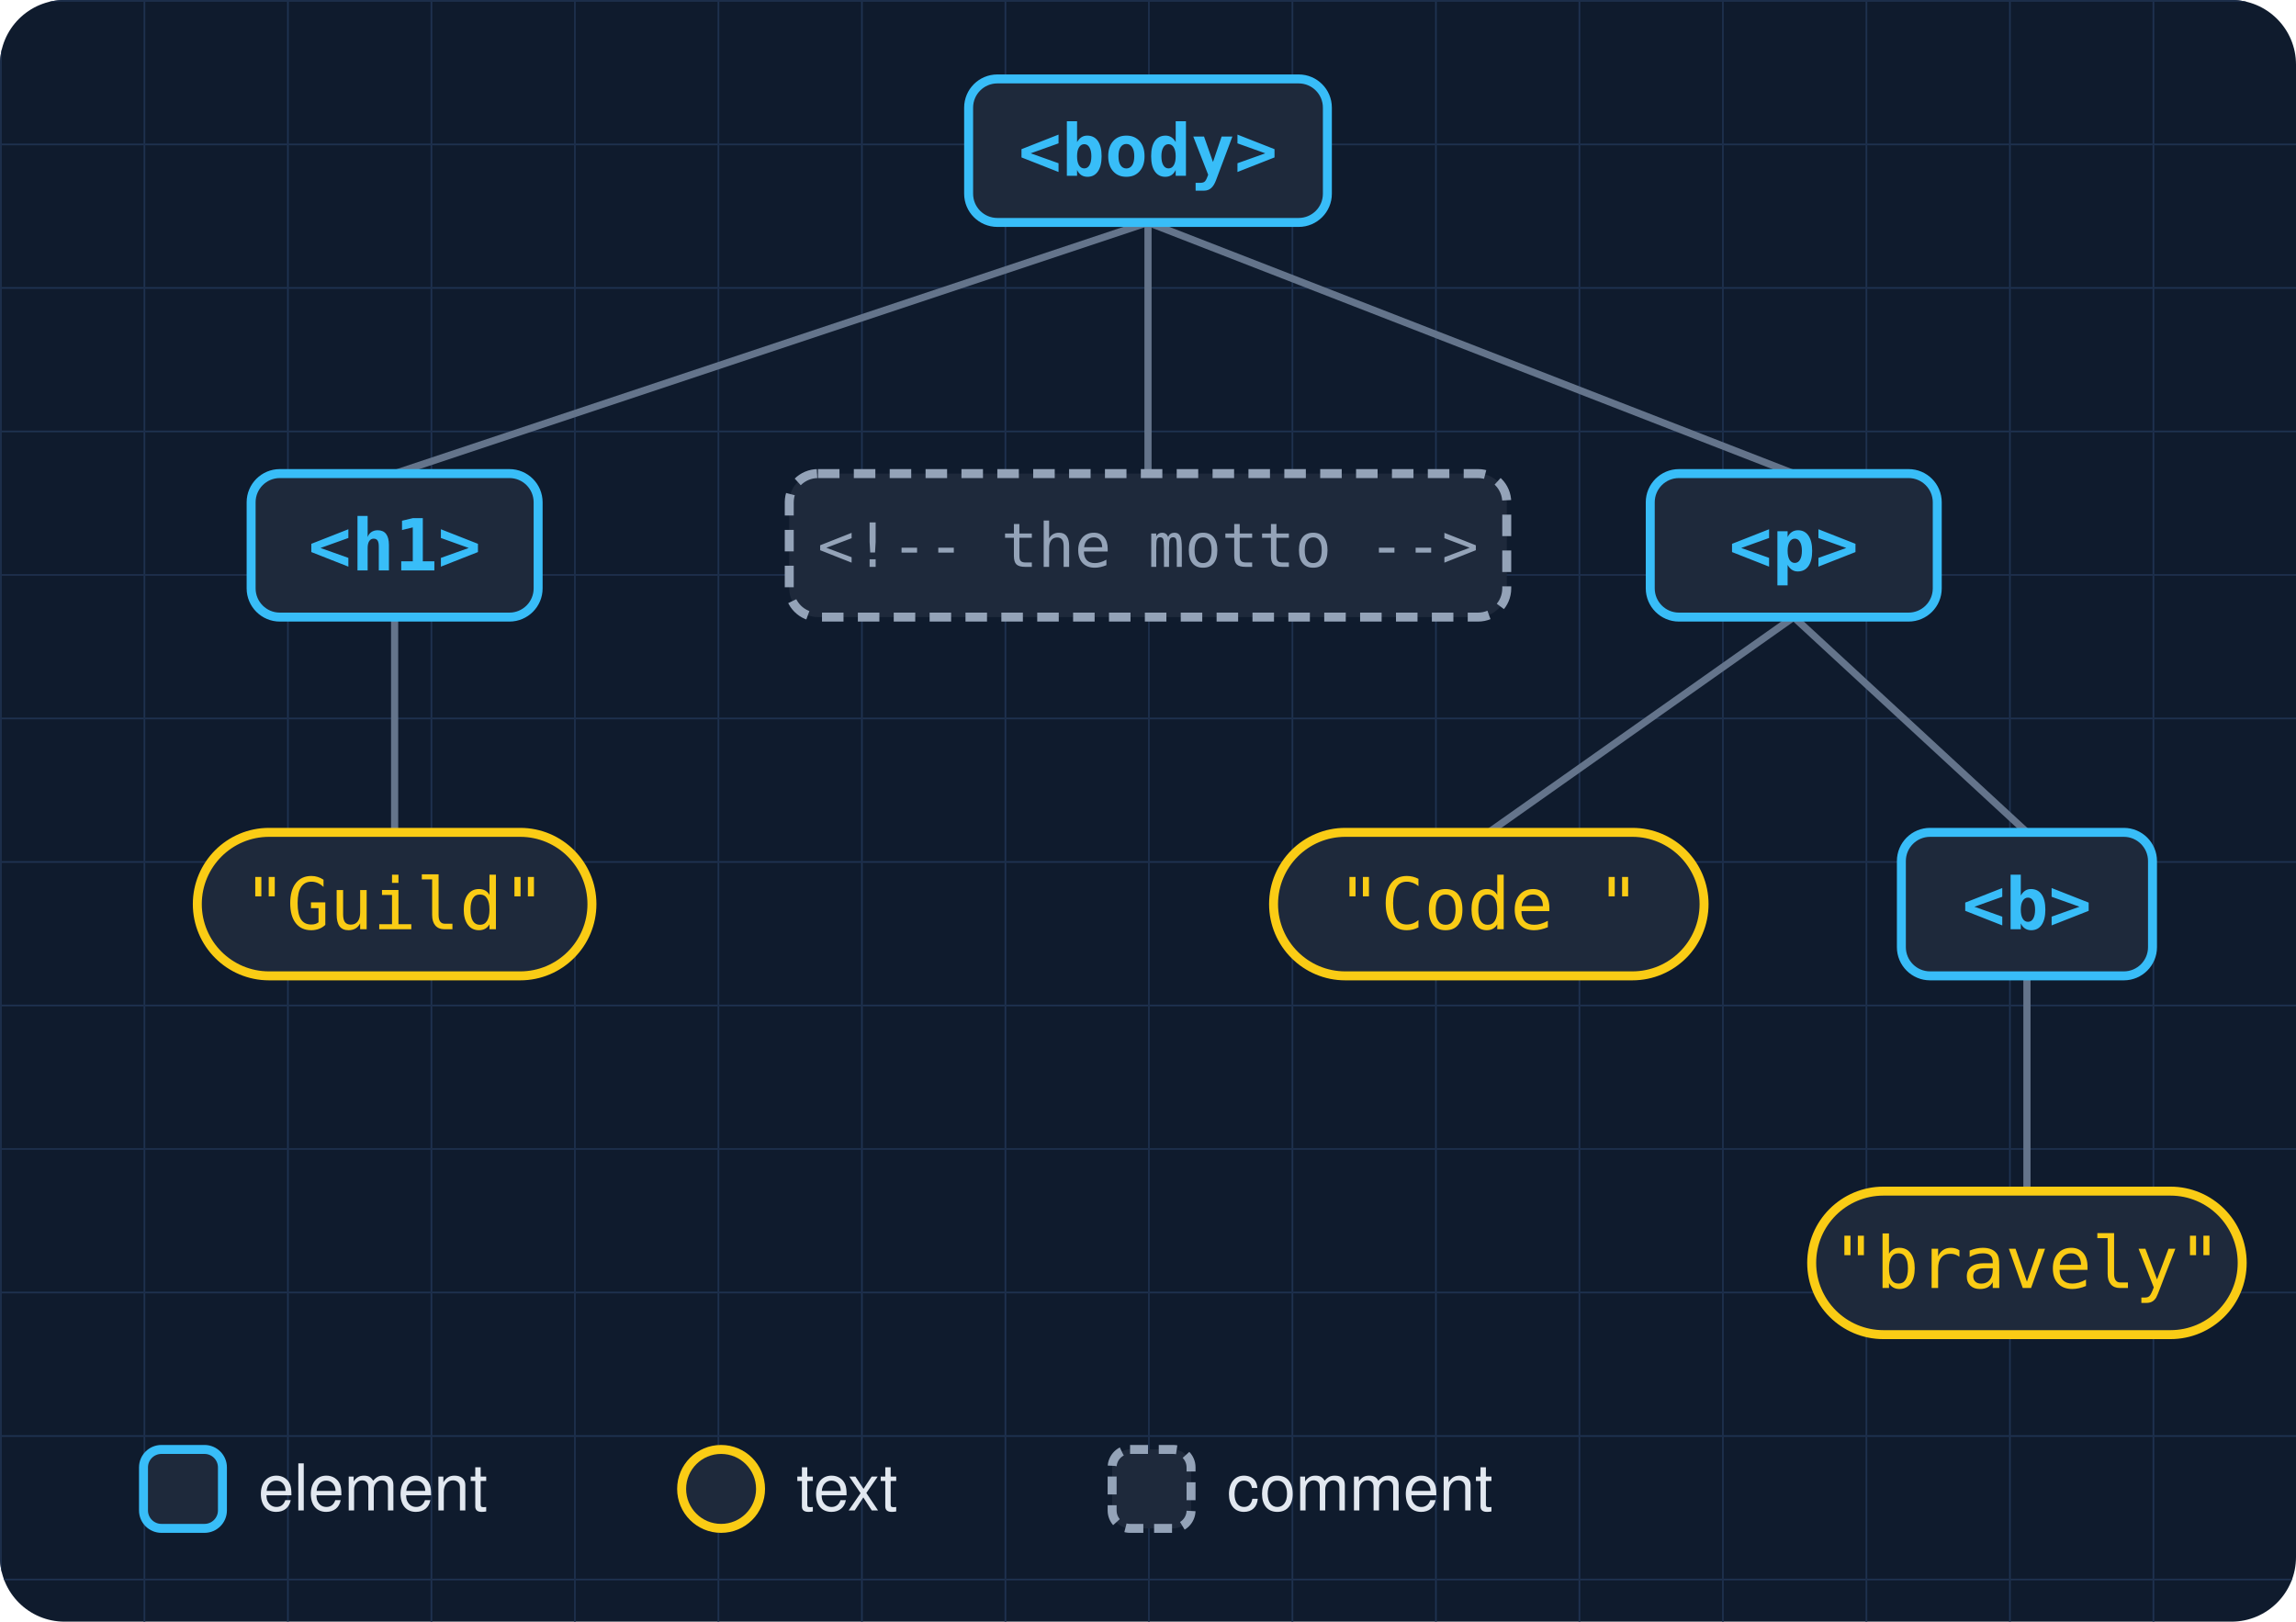
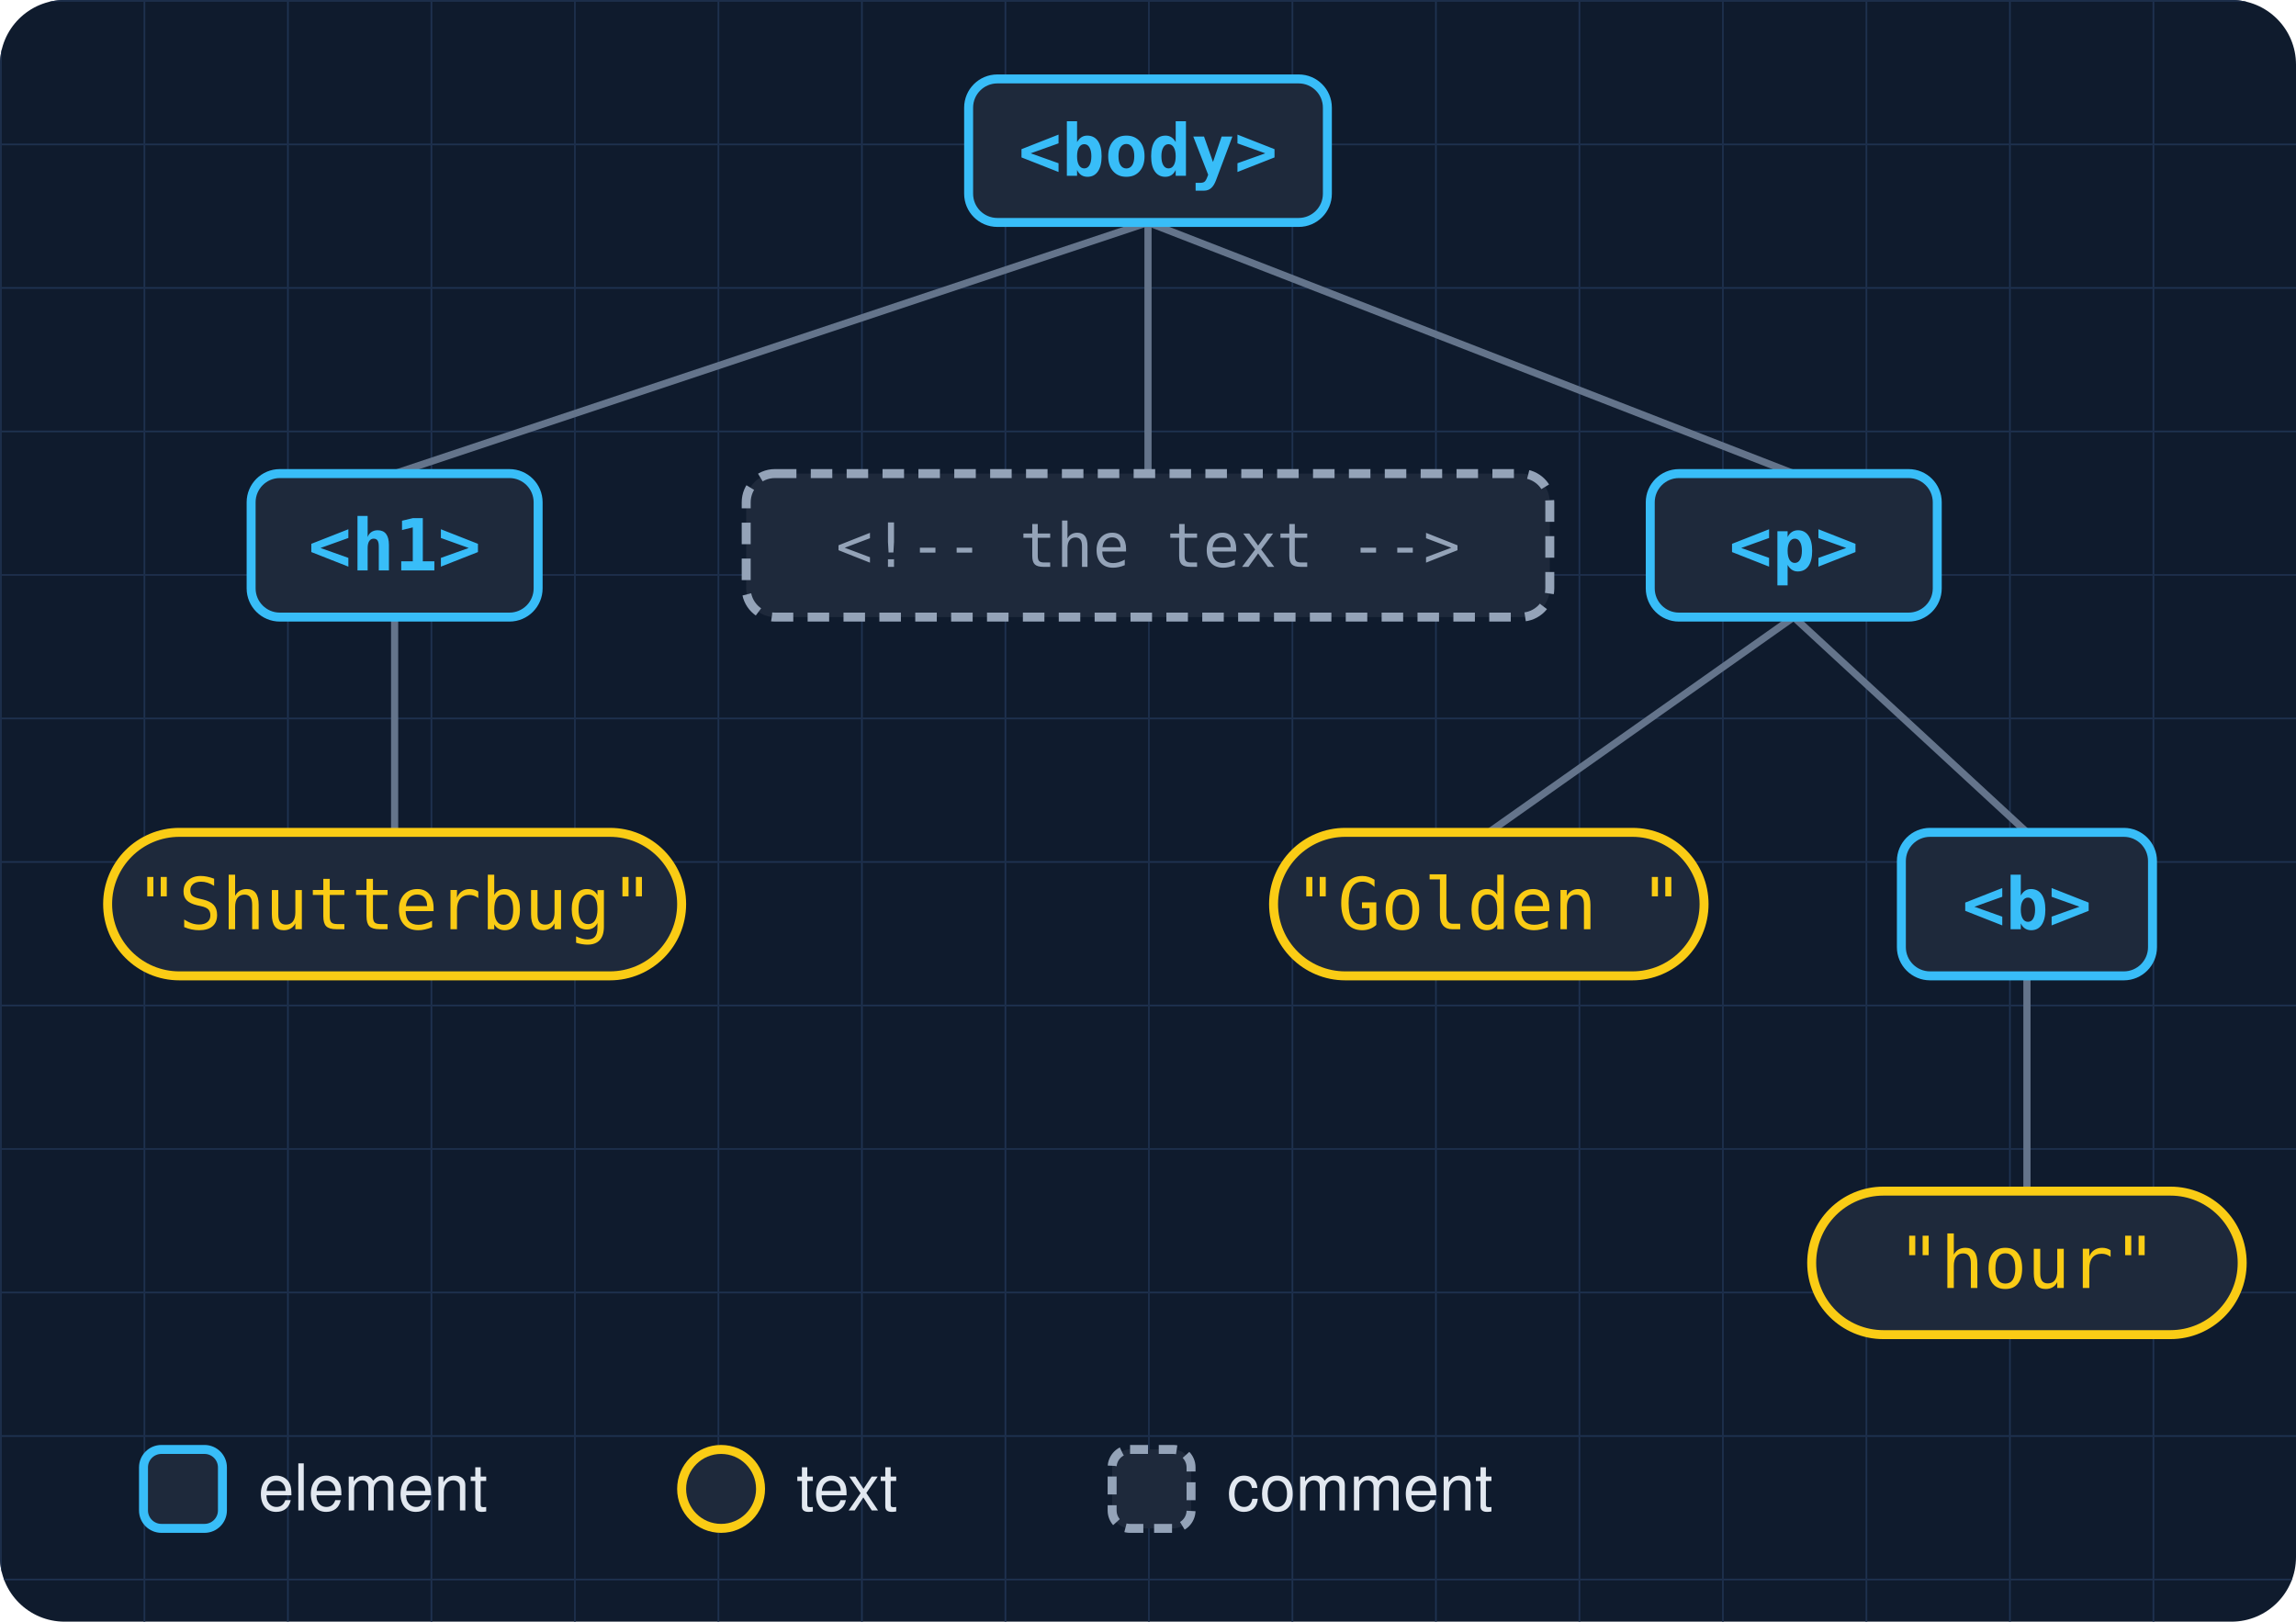
<svg xmlns="http://www.w3.org/2000/svg" viewBox="0 0 640 452" font-family="-apple-system, 'Segoe UI', Helvetica, Arial, sans-serif">
  <defs>
    <pattern id="grid" width="40" height="40" patternUnits="userSpaceOnUse">
      <path d="M40 0 H0 V40" fill="none" stroke="#1c2e4a" stroke-width="1" />
    </pattern>
  </defs>
  <rect width="640" height="452" rx="18" fill="#0f1b2d" />
  <rect width="640" height="452" rx="18" fill="url(#grid)" />
  <g stroke="#64748b" stroke-width="2" fill="none">
    <path d="M320 62 L110 132" />
    <path d="M320 62 L320 132" />
    <path d="M320 62 L500 132" />
    <path d="M110 172 L110 232" />
    <path d="M500 172 L415 232" />
    <path d="M500 172 L565 232" />
    <path d="M565 272 L565 332" />
  </g>
  <g fill="#1e293b" stroke="#38bdf8" stroke-width="2.5">
    <rect x="270" y="22" width="100" height="40" rx="8" />
    <rect x="70" y="132" width="80" height="40" rx="8" />
    <rect x="460" y="132" width="80" height="40" rx="8" />
    <rect x="530" y="232" width="70" height="40" rx="8" />
  </g>
  <g font-family="ui-monospace, 'SF Mono', Menlo, Consolas, monospace" font-size="20" font-weight="bold" fill="#38bdf8" text-anchor="middle">
    <text x="320" y="49">&lt;body&gt;</text>
    <text x="110" y="159">&lt;h1&gt;</text>
    <text x="500" y="159">&lt;p&gt;</text>
    <text x="565" y="259">&lt;b&gt;</text>
  </g>
  <g fill="#1e293b" stroke="#facc15" stroke-width="2.5">
-     <rect x="55" y="232" width="110" height="40" rx="20" />
+     <rect x="30" y="232" width="160" height="40" rx="20" />
    <rect x="355" y="232" width="120" height="40" rx="20" />
    <rect x="505" y="332" width="120" height="40" rx="20" />
  </g>
  <g font-family="ui-monospace, 'SF Mono', Menlo, Consolas, monospace" font-size="20" fill="#facc15" text-anchor="middle" style="white-space: pre">
-     <text x="110" y="259">"Guild"</text>
-     <text x="415" y="259">"Code "</text>
-     <text x="565" y="359">"bravely"</text>
+     <text x="110" y="259">"Shutterbug"</text>
+     <text x="415" y="259">"Golden "</text>
+     <text x="565" y="359">"hour"</text>
  </g>
-   <rect x="220" y="132" width="200" height="40" rx="8" fill="#1e293b" stroke="#94a3b8" stroke-width="2.5" stroke-dasharray="6 4" />
-   <text x="320" y="158" font-family="ui-monospace, 'SF Mono', Menlo, Consolas, monospace" font-size="17" fill="#94a3b8" text-anchor="middle">&lt;!-- the motto --&gt;</text>
+   <rect x="208" y="132" width="224" height="40" rx="8" fill="#1e293b" stroke="#94a3b8" stroke-width="2.5" stroke-dasharray="6 4" />
+   <text x="320" y="158" font-family="ui-monospace, 'SF Mono', Menlo, Consolas, monospace" font-size="17" fill="#94a3b8" text-anchor="middle">&lt;!-- the text --&gt;</text>
  <g font-size="18" fill="#e2e8f0">
    <rect x="40" y="404" width="22" height="22" rx="5" fill="#1e293b" stroke="#38bdf8" stroke-width="2.5" />
    <text x="72" y="421">element</text>
    <rect x="190" y="404" width="22" height="22" rx="11" fill="#1e293b" stroke="#facc15" stroke-width="2.5" />
    <text x="222" y="421">text</text>
    <rect x="310" y="404" width="22" height="22" rx="5" fill="#1e293b" stroke="#94a3b8" stroke-width="2.5" stroke-dasharray="5 3" />
    <text x="342" y="421">comment</text>
  </g>
</svg>
